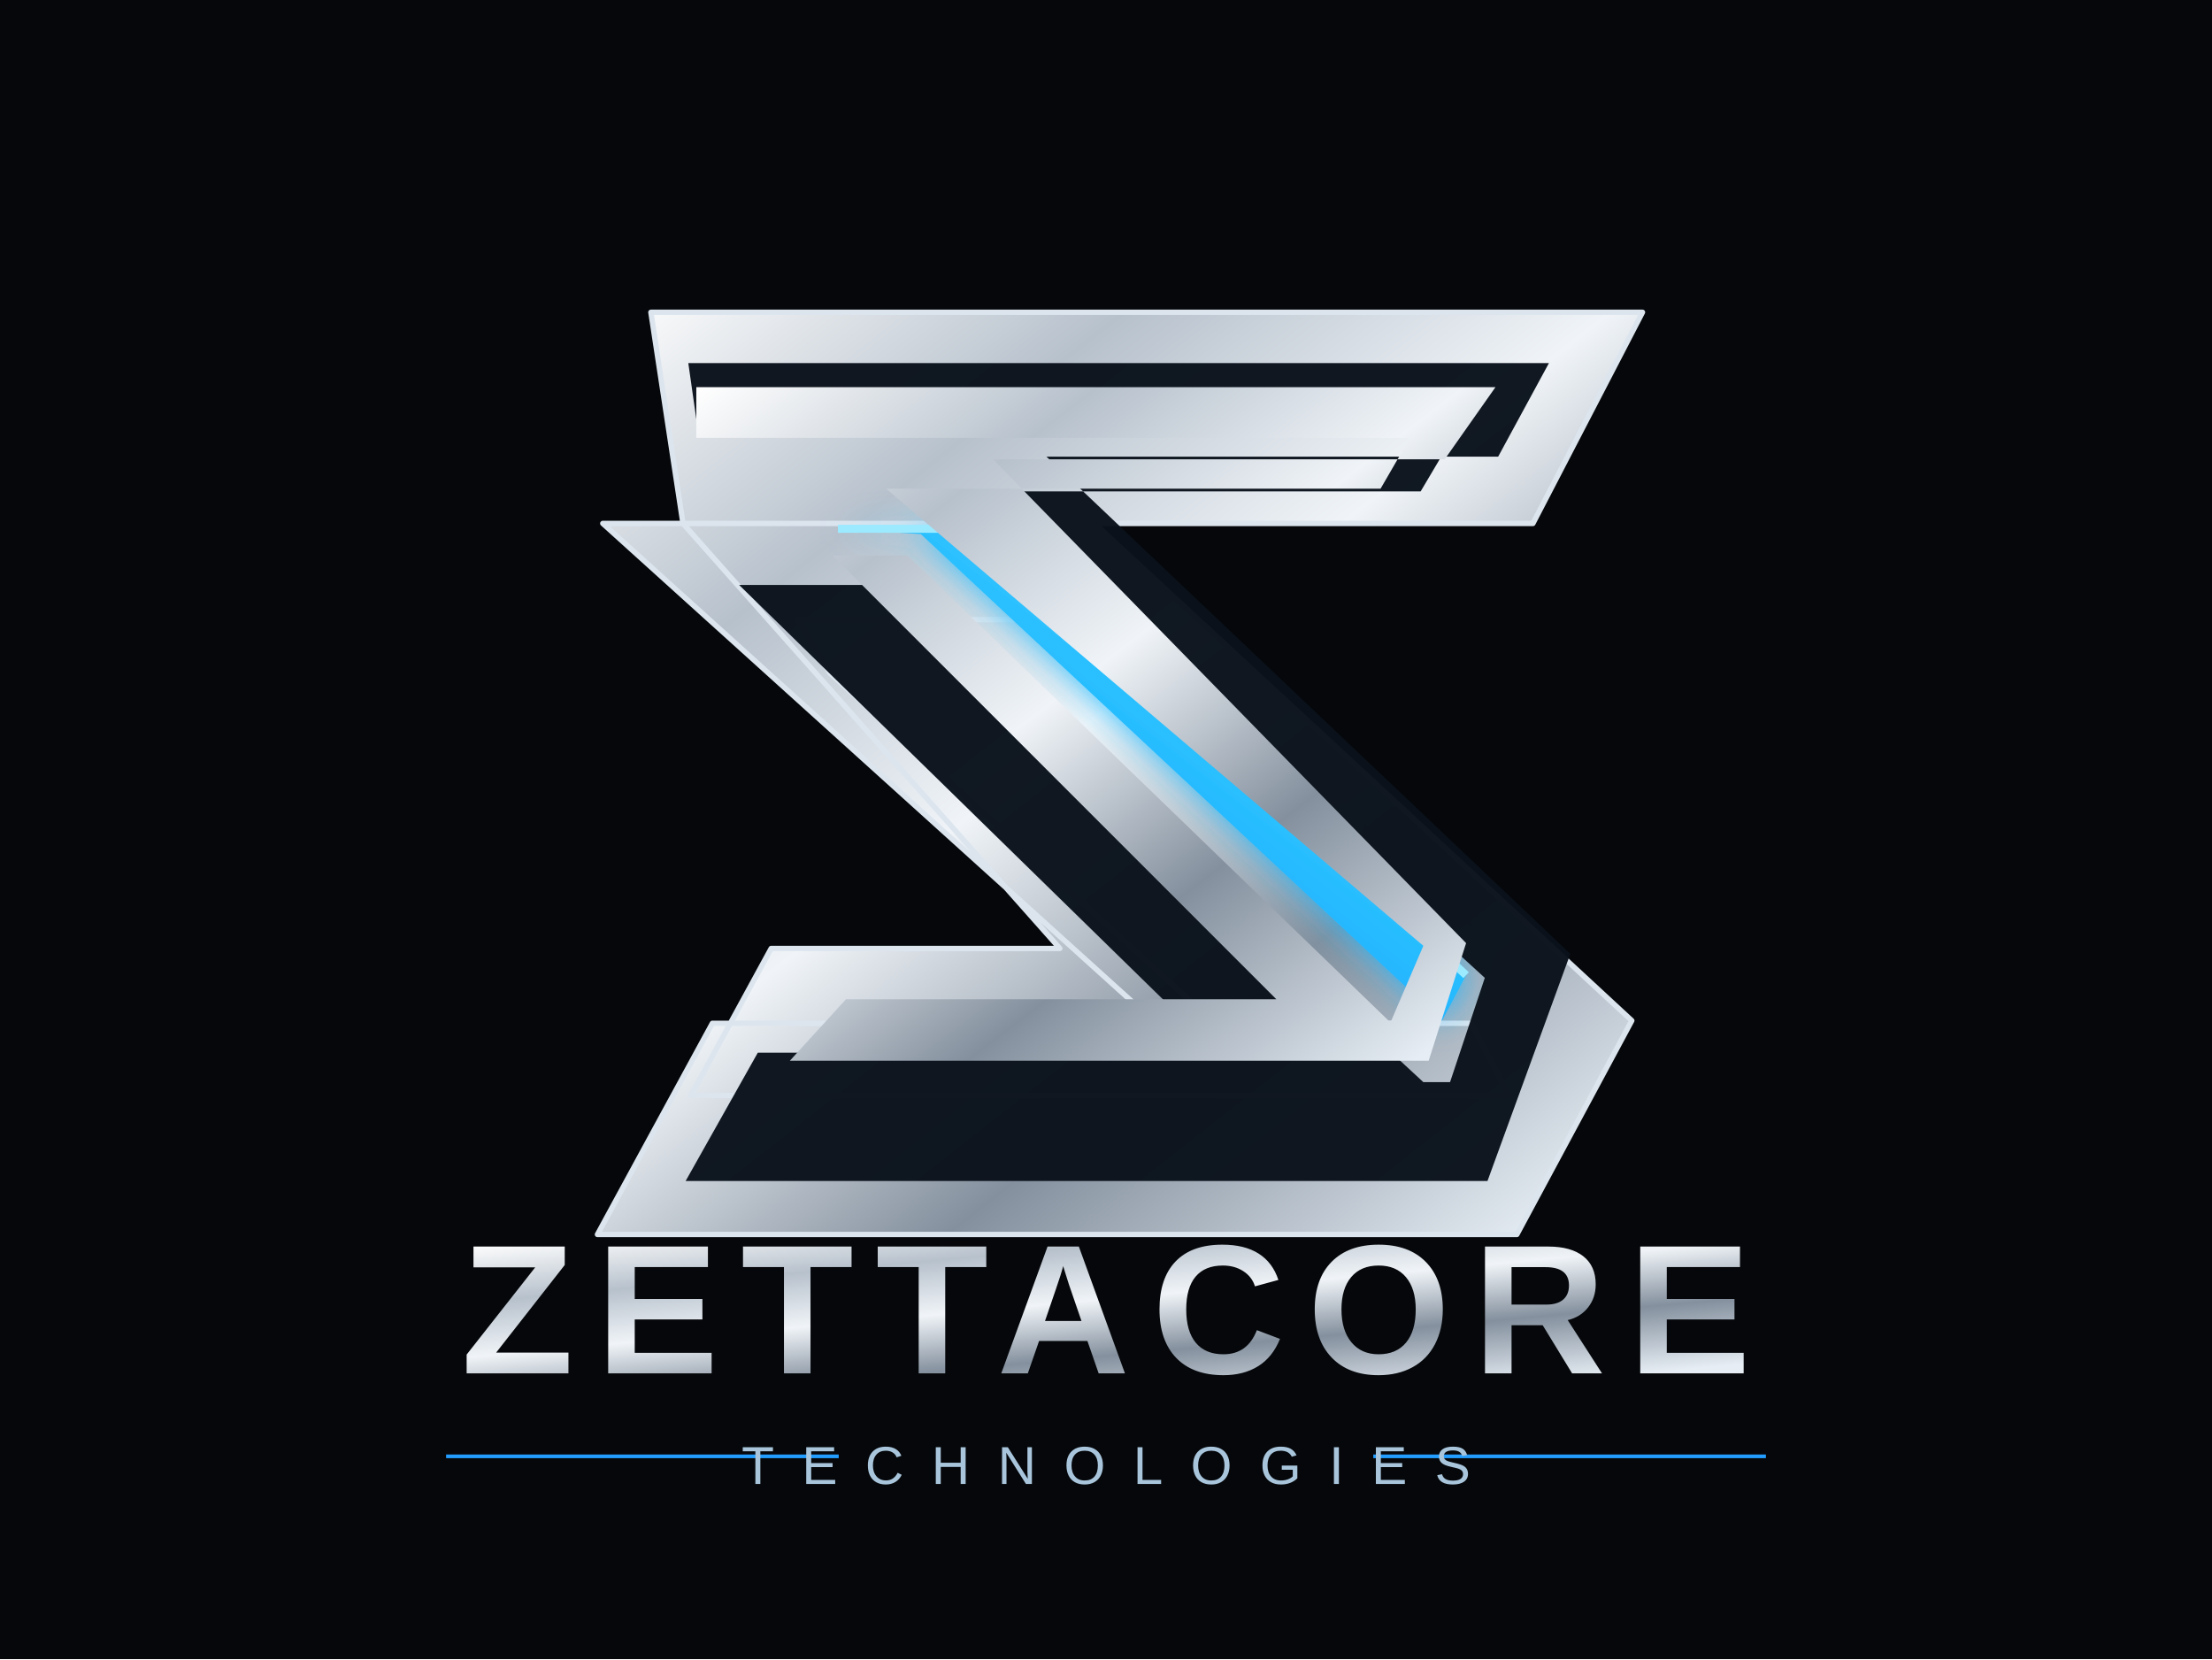
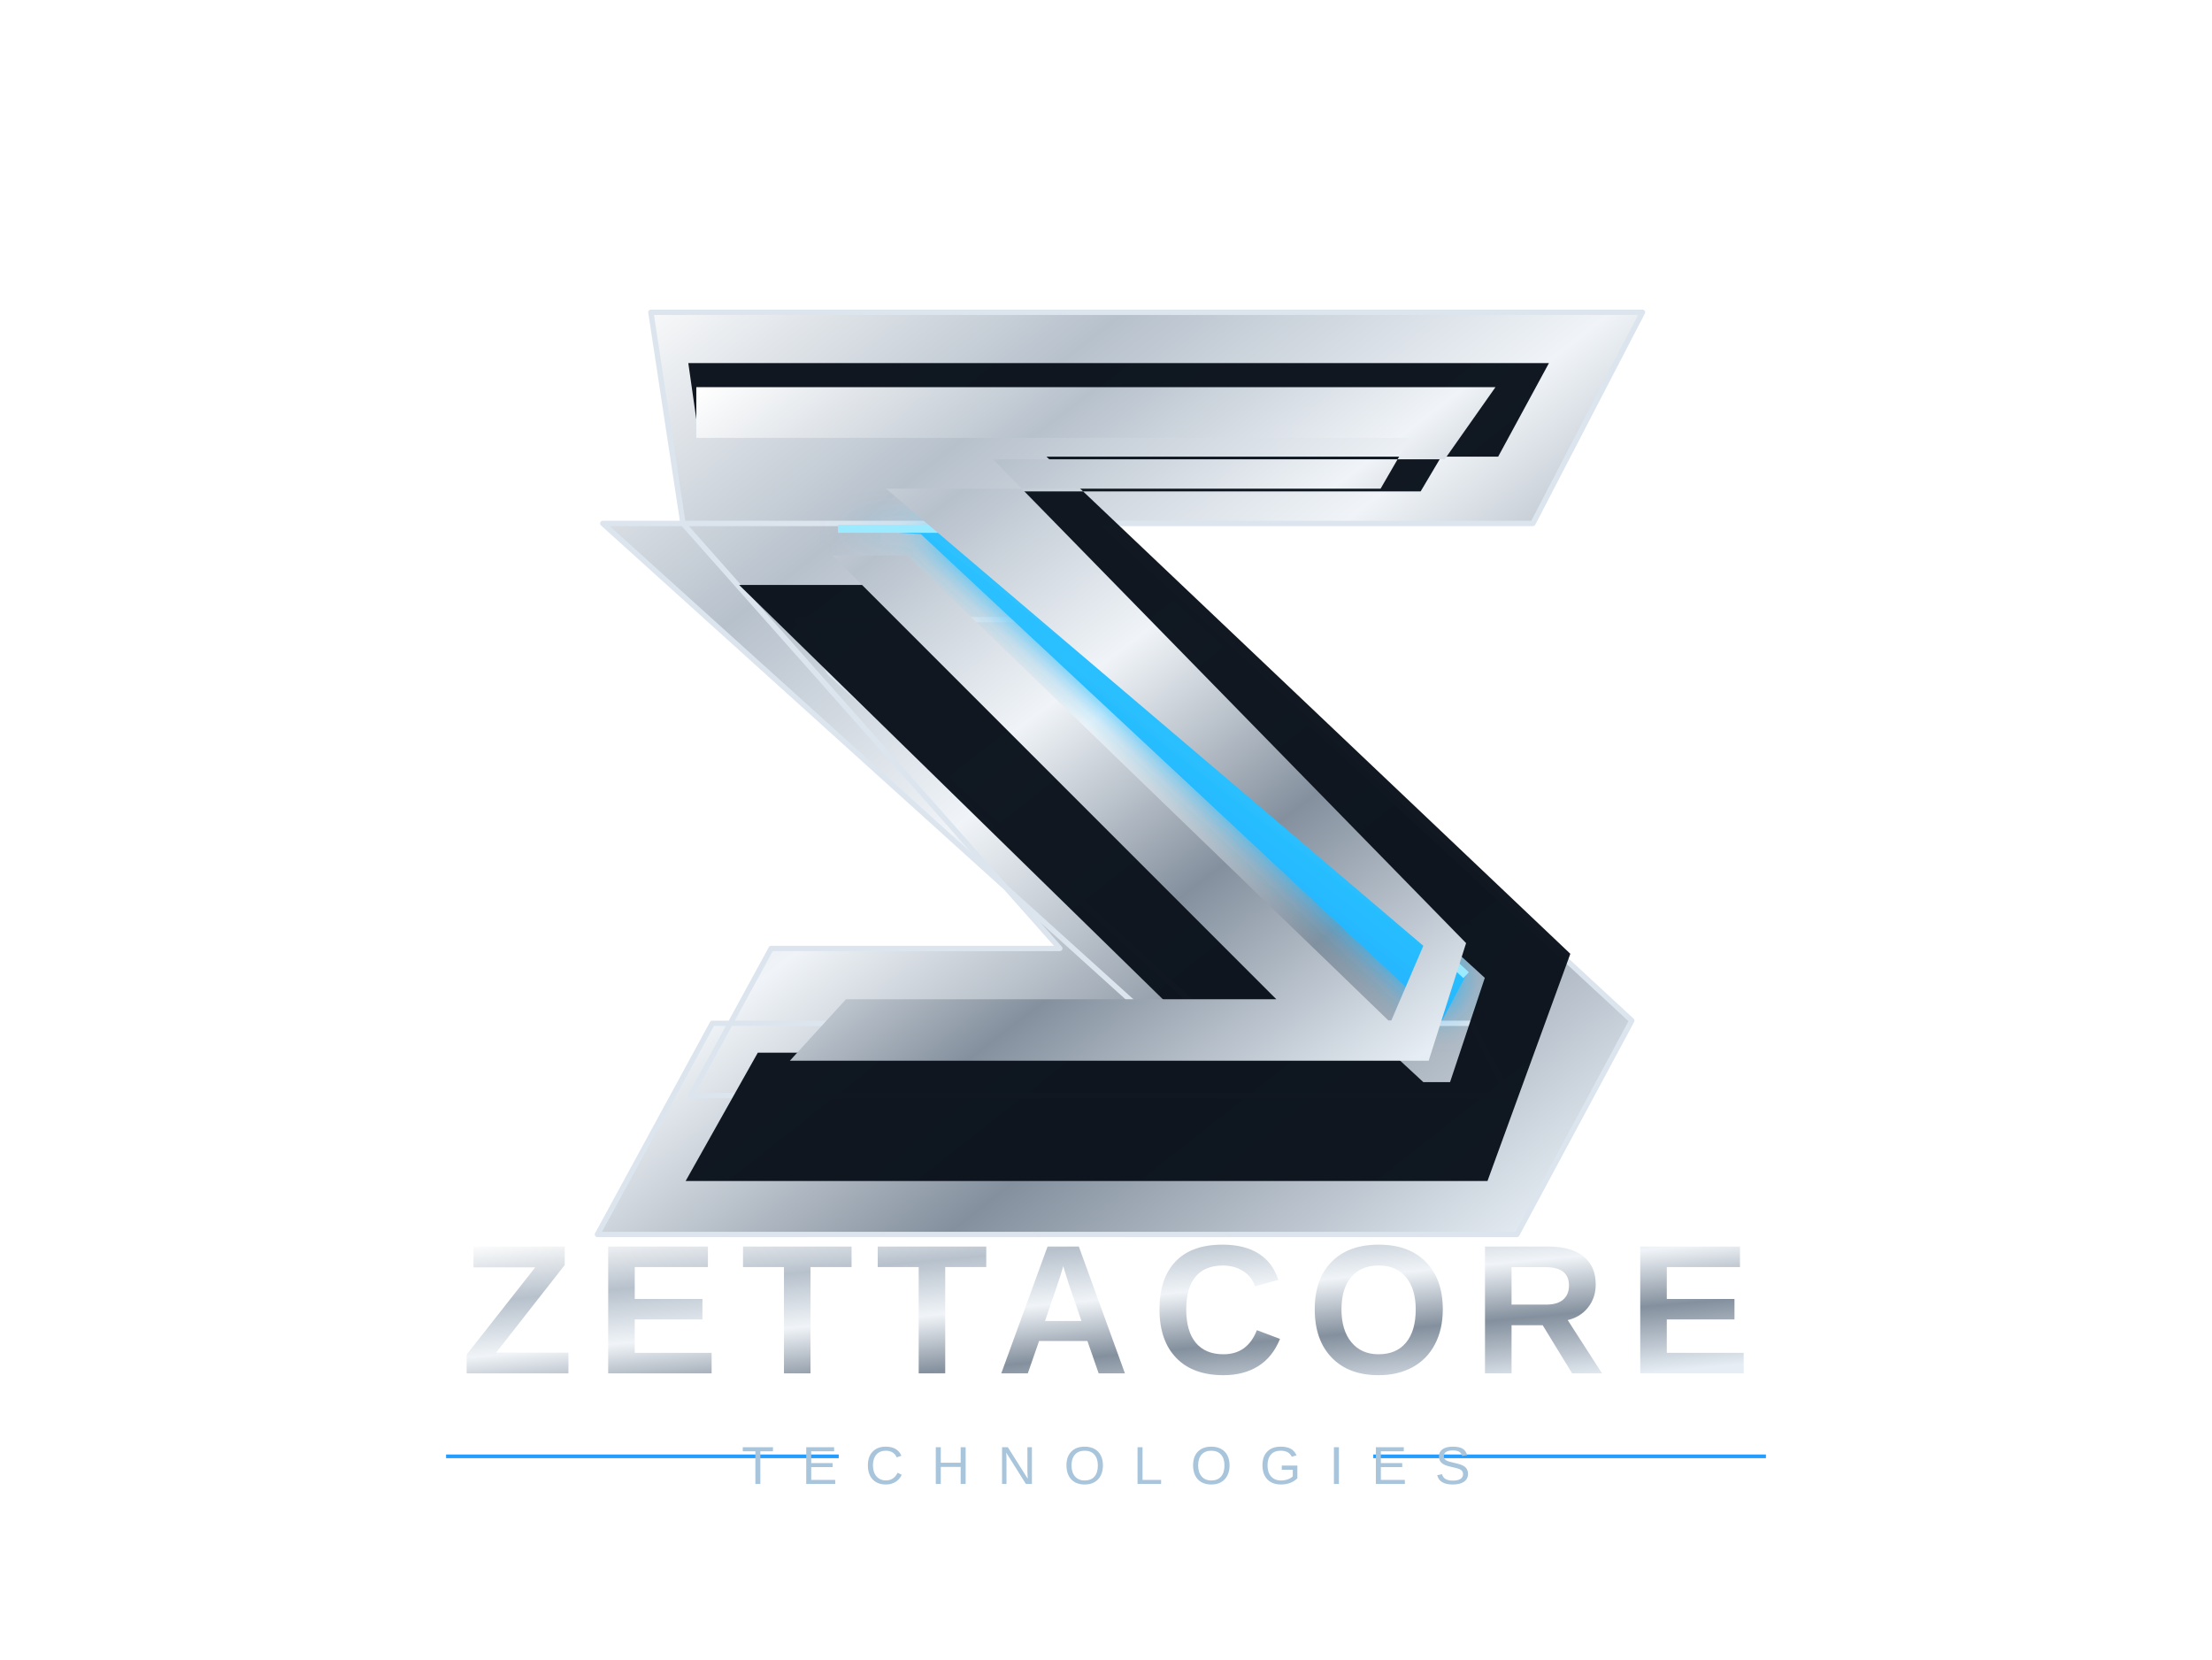
<svg xmlns="http://www.w3.org/2000/svg" viewBox="0 0 1200 900" role="img" aria-labelledby="title desc">
  <defs>
    <linearGradient id="metal" x1="0" y1="0" x2="0.9" y2="1">
      <stop stop-color="#ffffff" />
      <stop offset=".25" stop-color="#b7c1cc" />
      <stop offset=".48" stop-color="#f0f4f8" />
      <stop offset=".72" stop-color="#84909e" />
      <stop offset="1" stop-color="#e6edf4" />
    </linearGradient>
    <linearGradient id="blue" x1="0" y1="1" x2="1" y2="0">
      <stop stop-color="#0875ff" />
      <stop offset=".55" stop-color="#29bfff" />
      <stop offset="1" stop-color="#8ce9ff" />
    </linearGradient>
    <filter id="glow" x="-20%" y="-20%" width="140%" height="140%">
      <feGaussianBlur stdDeviation="6" result="b" />
      <feMerge>
        <feMergeNode in="b" />
        <feMergeNode in="SourceGraphic" />
      </feMerge>
    </filter>
  </defs>
-   <rect width="1200" height="900" fill="#05070a" />
  <g transform="translate(240 65) scale(1.45)" stroke-linejoin="round">
    <path d="M78 72 H449 L408 151 H244 L445 337 L402 417 H58 L101 338 H267 L60 151 H208 L246 187 H133 L145 207 L289 338 H385 L399 365 H93 L123 310 H231 L90 151 Z" fill="url(#metal)" stroke="#dce5ee" stroke-width="2" />
    <path d="M148 153 H204 L383 320 L374 337 L179 155 Z" fill="url(#blue)" filter="url(#glow)" />
    <path d="M148 153 H204 L383 320" fill="none" stroke="#9ceaff" stroke-width="3" />
    <path d="M92 91 H414 L395 126 H226 L422 312 L391 397 H91 L118 349 H290 L111 174 H166 L367 360 H377 L390 321 L191 139 H366 L382 112 H95 Z" fill="#0a111b" opacity=".97" />
    <path d="M95 100 H394 L375 127 H206 L383 308 L369 352 H130 L151 329 H312 L146 163 H174 L354 337 H355 L367 309 L166 138 H351 L362 119 H95 Z" fill="url(#metal)" />
  </g>
  <text x="600" y="745" text-anchor="middle" font-family="Arial, Helvetica, sans-serif" font-size="100" font-weight="700" letter-spacing="12" fill="url(#metal)">ZETTACORE</text>
  <path d="M242 790 H455 M745 790 H958" stroke="#239dff" stroke-width="2" />
  <text x="600" y="805" text-anchor="middle" font-family="Arial, Helvetica, sans-serif" font-size="29" letter-spacing="15" fill="#a8c5dc">TECHNOLOGIES</text>
</svg>
